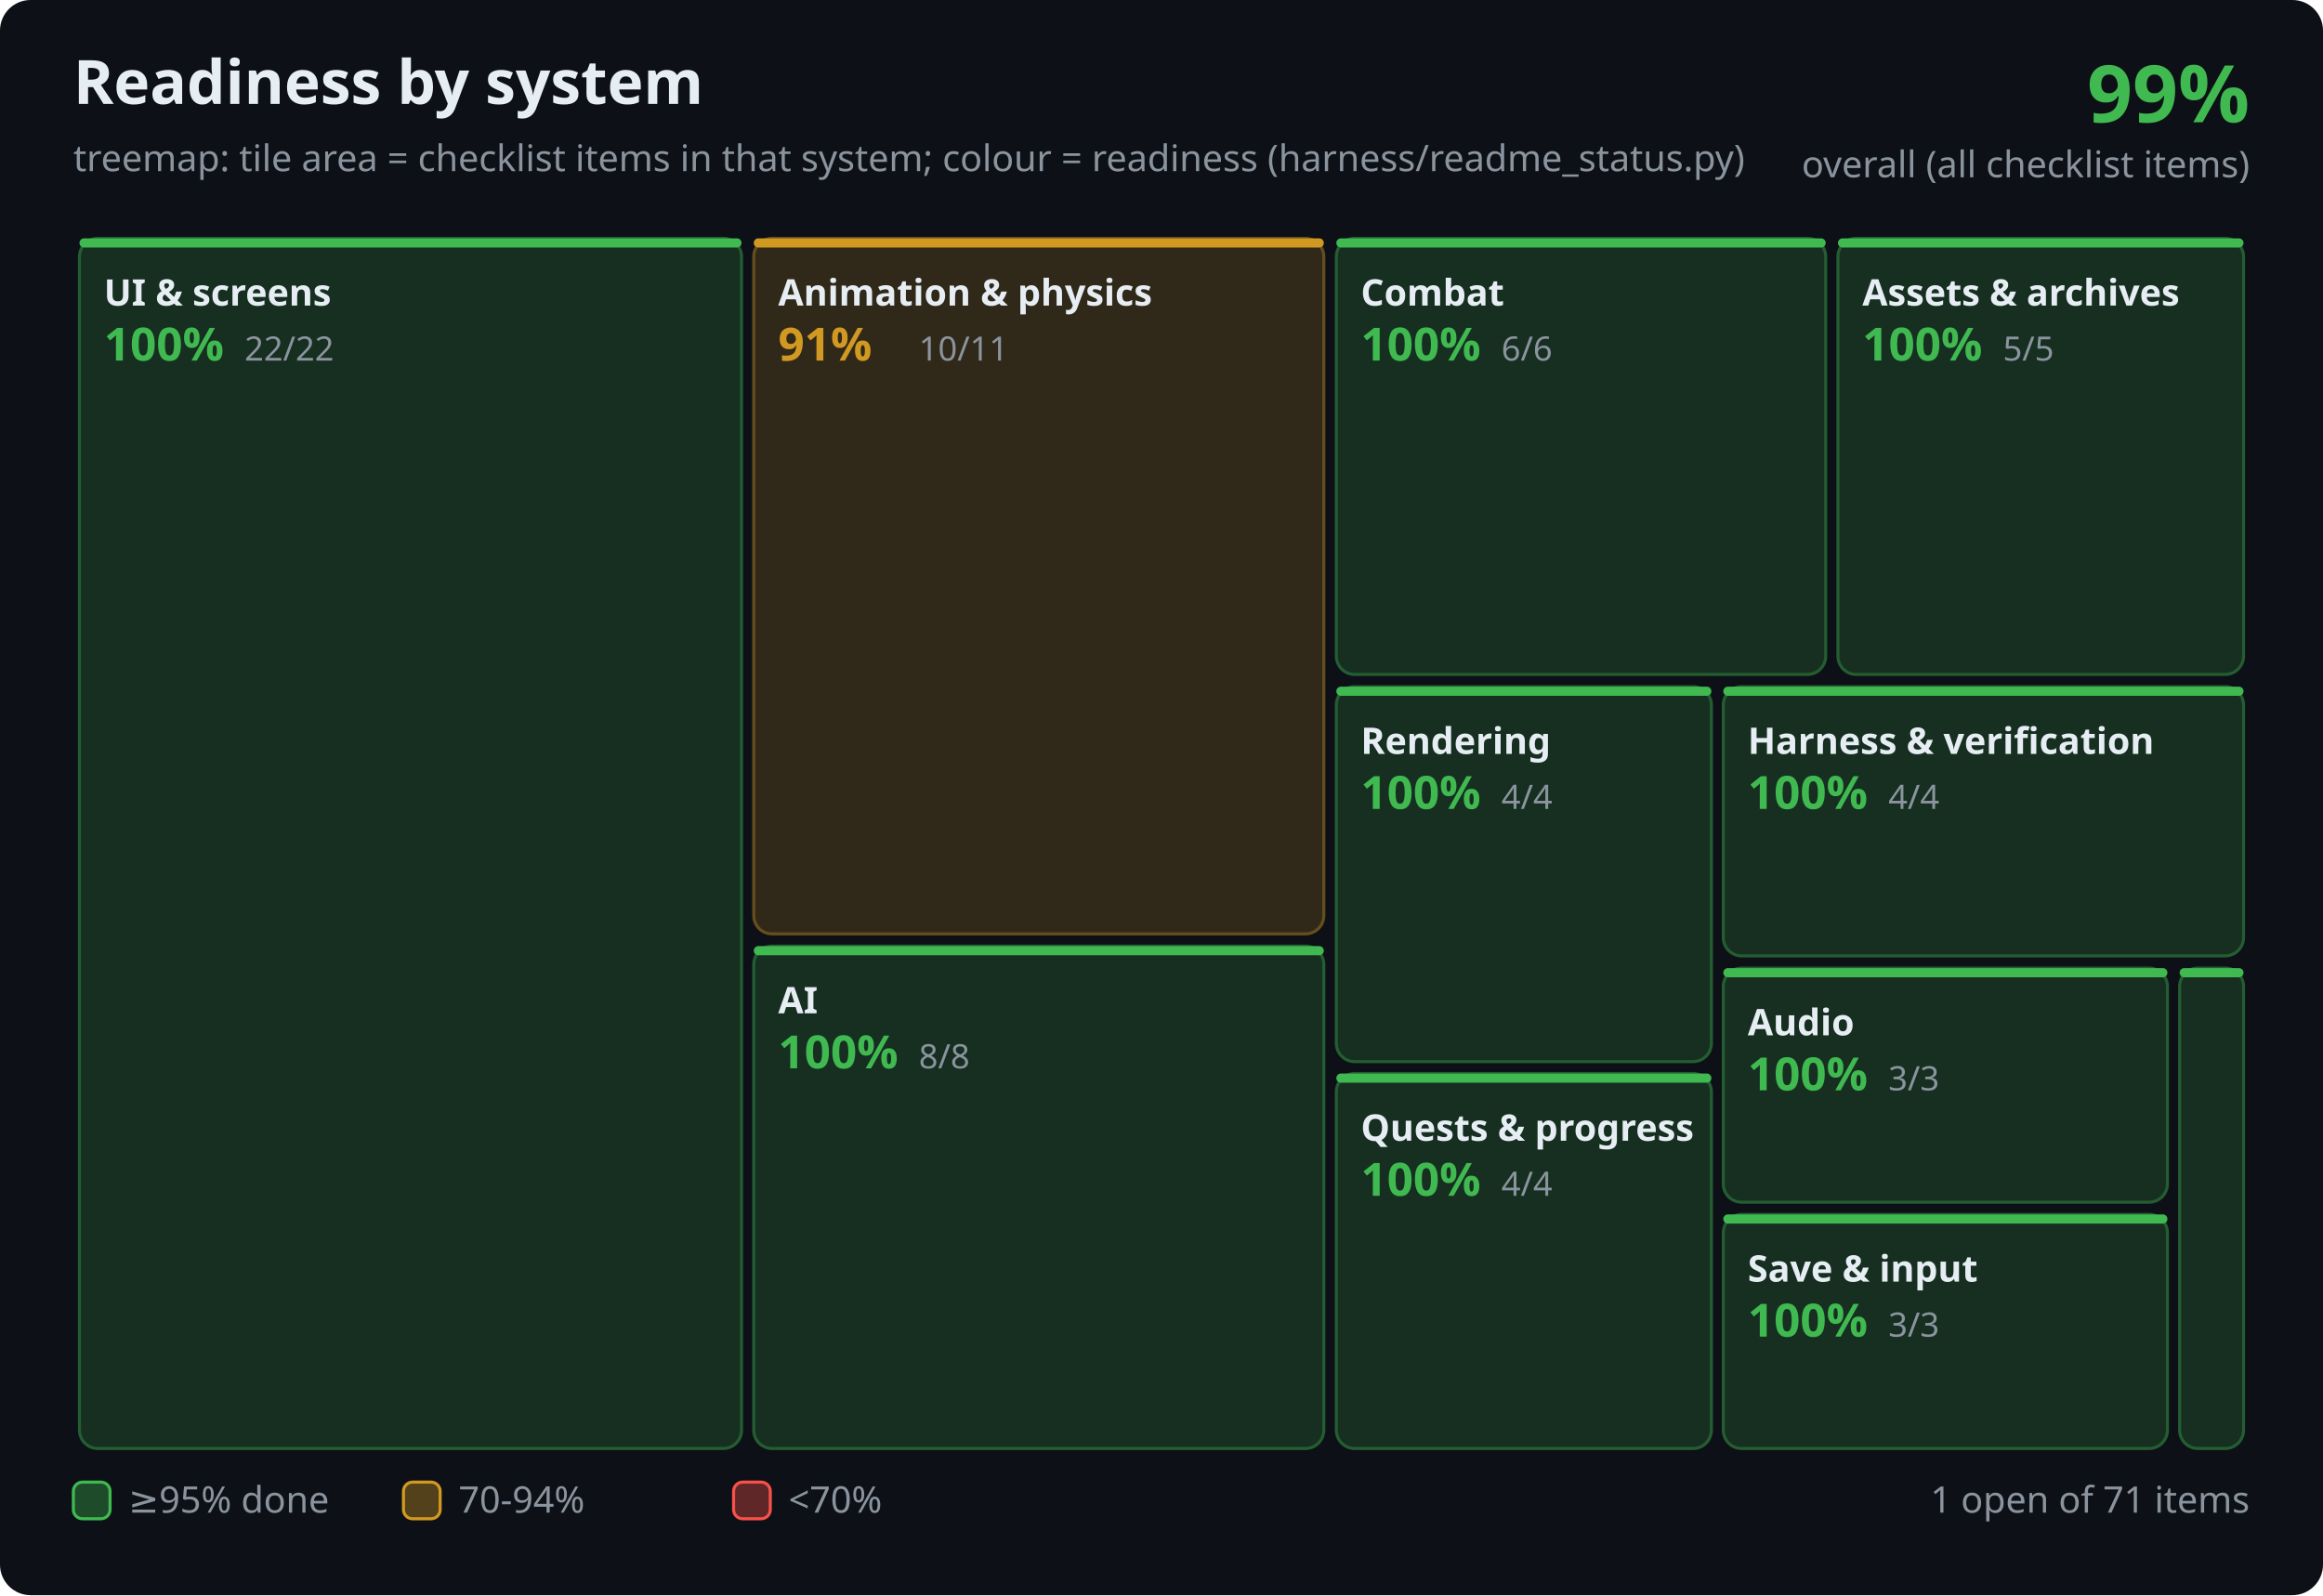
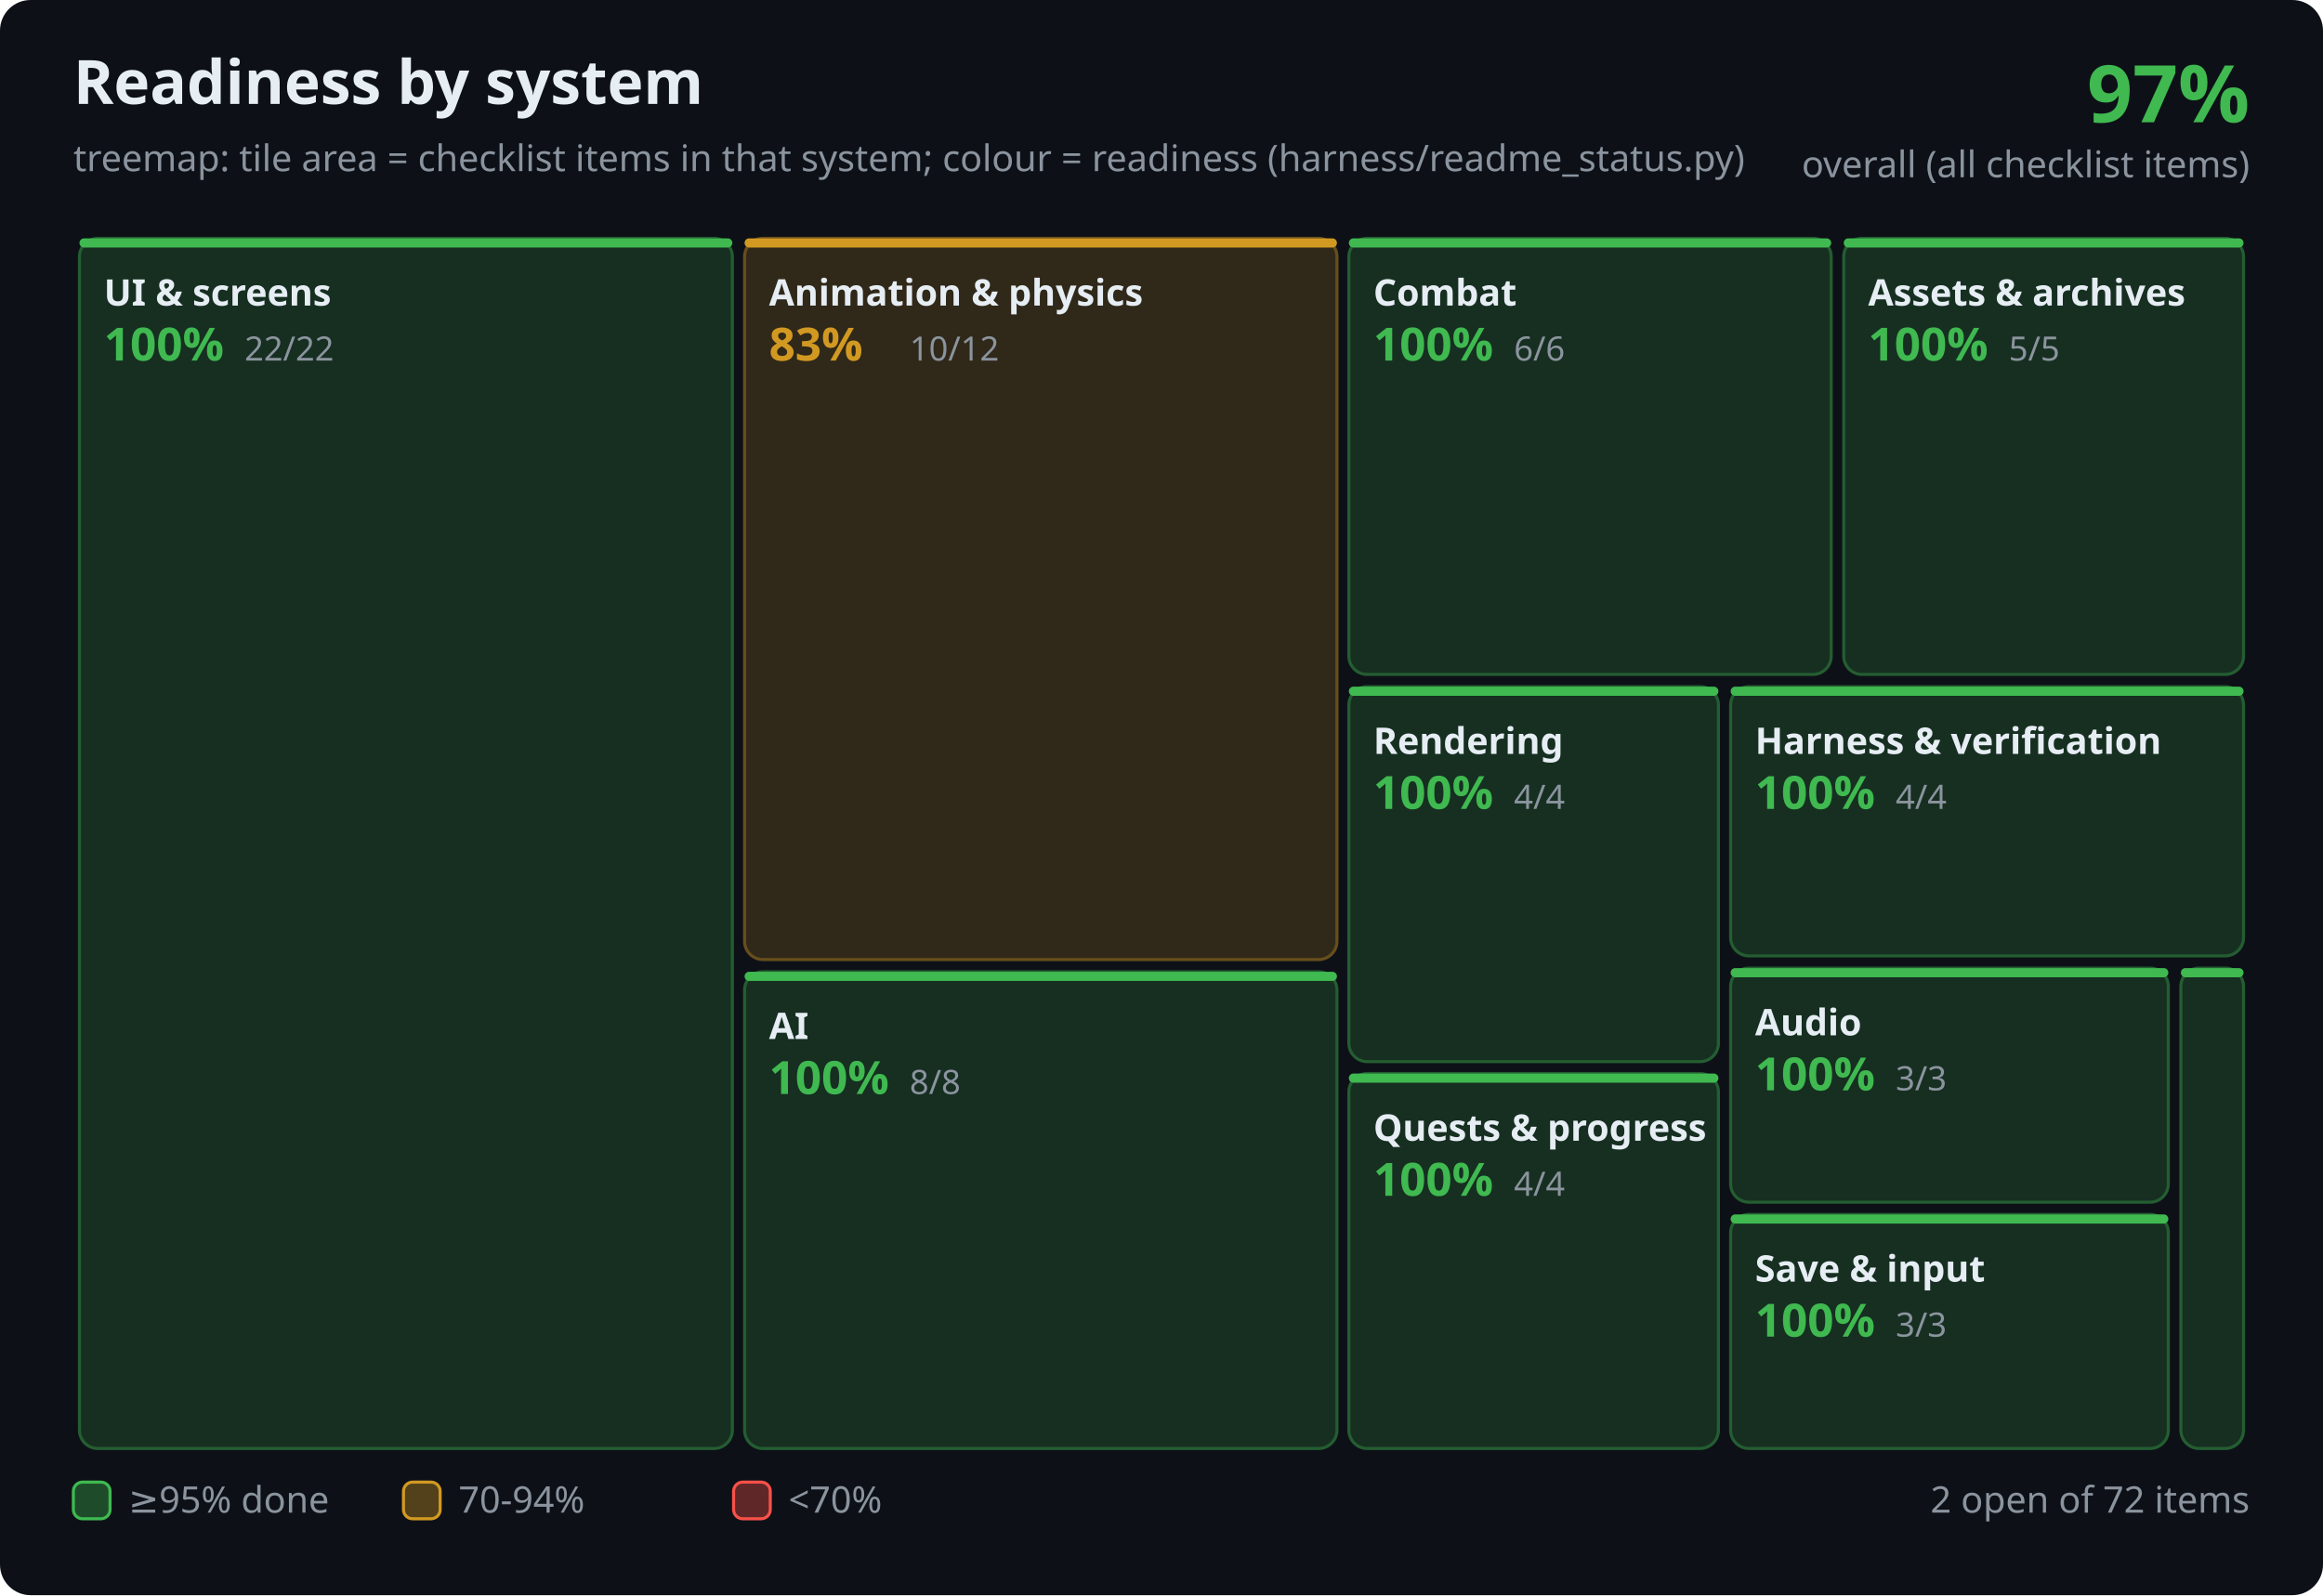
<svg xmlns="http://www.w3.org/2000/svg" width="760" height="522" viewBox="0 0 760 522" font-family="Segoe UI,Ubuntu,sans-serif">
  <rect width="760" height="522" rx="10" fill="#0d1117" />
  <text x="24" y="34" fill="#e6edf3" font-size="20" font-weight="600">Readiness by system</text>
  <text x="24" y="56" fill="#8b949e" font-size="12">treemap: tile area = checklist items in that system; colour = readiness (harness/readme_status.py)</text>
-   <text x="736" y="40" fill="#3fb950" font-size="26" font-weight="700" text-anchor="end">99%</text>
+   <text x="736" y="40" fill="#3fb950" font-size="26" font-weight="700" text-anchor="end">97%</text>
  <text x="736" y="58" fill="#8b949e" font-size="12" text-anchor="end">overall (all checklist items)</text>
  <g>
-     <rect x="601.3" y="78.0" width="132.7" height="142.7" rx="6" fill="#162f21" stroke="#245d31" />
-     <rect x="601.3" y="78.0" width="132.7" height="3" rx="1.5" fill="#3fb950" />
-     <text x="609.3" y="100.0" fill="#e6edf3" font-size="12" font-weight="600">Assets &amp; archives</text>
-     <text x="609.3" y="118.0" fill="#3fb950" font-size="15" font-weight="700">100%</text>
-     <text x="655.3" y="118.0" fill="#8b949e" font-size="11">5/5</text>
+     <rect x="603.2" y="78.0" width="130.8" height="142.7" rx="6" fill="#162f21" stroke="#245d31" />
+     <rect x="603.2" y="78.0" width="130.8" height="3" rx="1.5" fill="#3fb950" />
+     <text x="611.2" y="100.0" fill="#e6edf3" font-size="12" font-weight="600">Assets &amp; archives</text>
+     <text x="611.2" y="118.0" fill="#3fb950" font-size="15" font-weight="700">100%</text>
+     <text x="657.2" y="118.0" fill="#8b949e" font-size="11">5/5</text>
  </g>
  <g>
-     <rect x="437.2" y="224.7" width="122.7" height="122.7" rx="6" fill="#162f21" stroke="#245d31" />
-     <rect x="437.2" y="224.7" width="122.7" height="3" rx="1.5" fill="#3fb950" />
-     <text x="445.2" y="246.7" fill="#e6edf3" font-size="12" font-weight="600">Rendering</text>
-     <text x="445.2" y="264.7" fill="#3fb950" font-size="15" font-weight="700">100%</text>
-     <text x="491.2" y="264.7" fill="#8b949e" font-size="11">4/4</text>
+     <rect x="441.3" y="224.7" width="120.9" height="122.7" rx="6" fill="#162f21" stroke="#245d31" />
+     <rect x="441.3" y="224.7" width="120.9" height="3" rx="1.5" fill="#3fb950" />
+     <text x="449.3" y="246.7" fill="#e6edf3" font-size="12" font-weight="600">Rendering</text>
+     <text x="449.3" y="264.7" fill="#3fb950" font-size="15" font-weight="700">100%</text>
+     <text x="495.3" y="264.7" fill="#8b949e" font-size="11">4/4</text>
  </g>
  <g>
-     <rect x="246.6" y="78.0" width="186.5" height="227.6" rx="6" fill="#302919" stroke="#664e1c" />
-     <rect x="246.6" y="78.0" width="186.5" height="3" rx="1.5" fill="#d29922" />
-     <text x="254.6" y="100.0" fill="#e6edf3" font-size="12" font-weight="600">Animation &amp; physics</text>
-     <text x="254.6" y="118.0" fill="#d29922" font-size="15" font-weight="700">91%</text>
-     <text x="300.6" y="118.0" fill="#8b949e" font-size="11">10/11</text>
+     <rect x="243.6" y="78.0" width="193.8" height="236.0" rx="6" fill="#302919" stroke="#664e1c" />
+     <rect x="243.6" y="78.0" width="193.8" height="3" rx="1.5" fill="#d29922" />
+     <text x="251.6" y="100.0" fill="#e6edf3" font-size="12" font-weight="600">Animation &amp; physics</text>
+     <text x="251.6" y="118.0" fill="#d29922" font-size="15" font-weight="700">83%</text>
+     <text x="297.6" y="118.0" fill="#8b949e" font-size="11">10/12</text>
  </g>
  <g>
-     <rect x="437.2" y="78.0" width="160.1" height="142.7" rx="6" fill="#162f21" stroke="#245d31" />
-     <rect x="437.2" y="78.0" width="160.1" height="3" rx="1.5" fill="#3fb950" />
-     <text x="445.2" y="100.0" fill="#e6edf3" font-size="12" font-weight="600">Combat</text>
-     <text x="445.2" y="118.0" fill="#3fb950" font-size="15" font-weight="700">100%</text>
-     <text x="491.2" y="118.0" fill="#8b949e" font-size="11">6/6</text>
+     <rect x="441.3" y="78.0" width="157.8" height="142.7" rx="6" fill="#162f21" stroke="#245d31" />
+     <rect x="441.3" y="78.0" width="157.8" height="3" rx="1.5" fill="#3fb950" />
+     <text x="449.3" y="100.0" fill="#e6edf3" font-size="12" font-weight="600">Combat</text>
+     <text x="449.3" y="118.0" fill="#3fb950" font-size="15" font-weight="700">100%</text>
+     <text x="495.3" y="118.0" fill="#8b949e" font-size="11">6/6</text>
  </g>
  <g>
-     <rect x="246.6" y="309.6" width="186.5" height="164.4" rx="6" fill="#162f21" stroke="#245d31" />
-     <rect x="246.6" y="309.6" width="186.5" height="3" rx="1.5" fill="#3fb950" />
-     <text x="254.6" y="331.6" fill="#e6edf3" font-size="12" font-weight="600">AI</text>
-     <text x="254.6" y="349.6" fill="#3fb950" font-size="15" font-weight="700">100%</text>
-     <text x="300.6" y="349.6" fill="#8b949e" font-size="11">8/8</text>
+     <rect x="243.6" y="318.0" width="193.8" height="156.0" rx="6" fill="#162f21" stroke="#245d31" />
+     <rect x="243.6" y="318.0" width="193.8" height="3" rx="1.5" fill="#3fb950" />
+     <text x="251.6" y="340.0" fill="#e6edf3" font-size="12" font-weight="600">AI</text>
+     <text x="251.6" y="358.0" fill="#3fb950" font-size="15" font-weight="700">100%</text>
+     <text x="297.6" y="358.0" fill="#8b949e" font-size="11">8/8</text>
  </g>
  <g>
-     <rect x="26.0" y="78.0" width="216.6" height="396.0" rx="6" fill="#162f21" stroke="#245d31" />
-     <rect x="26.0" y="78.0" width="216.6" height="3" rx="1.5" fill="#3fb950" />
+     <rect x="26.0" y="78.0" width="213.6" height="396.0" rx="6" fill="#162f21" stroke="#245d31" />
+     <rect x="26.0" y="78.0" width="213.6" height="3" rx="1.5" fill="#3fb950" />
    <text x="34.0" y="100.0" fill="#e6edf3" font-size="12" font-weight="600">UI &amp; screens</text>
    <text x="34.0" y="118.0" fill="#3fb950" font-size="15" font-weight="700">100%</text>
    <text x="80.0" y="118.0" fill="#8b949e" font-size="11">22/22</text>
  </g>
  <g>
-     <rect x="437.2" y="351.3" width="122.7" height="122.7" rx="6" fill="#162f21" stroke="#245d31" />
-     <rect x="437.2" y="351.3" width="122.7" height="3" rx="1.5" fill="#3fb950" />
-     <text x="445.2" y="373.3" fill="#e6edf3" font-size="12" font-weight="600">Quests &amp; progress</text>
-     <text x="445.2" y="391.3" fill="#3fb950" font-size="15" font-weight="700">100%</text>
-     <text x="491.2" y="391.3" fill="#8b949e" font-size="11">4/4</text>
+     <rect x="441.3" y="351.3" width="120.9" height="122.7" rx="6" fill="#162f21" stroke="#245d31" />
+     <rect x="441.3" y="351.3" width="120.9" height="3" rx="1.5" fill="#3fb950" />
+     <text x="449.3" y="373.3" fill="#e6edf3" font-size="12" font-weight="600">Quests &amp; progress</text>
+     <text x="449.3" y="391.3" fill="#3fb950" font-size="15" font-weight="700">100%</text>
+     <text x="495.3" y="391.3" fill="#8b949e" font-size="11">4/4</text>
  </g>
  <g>
-     <rect x="563.8" y="316.8" width="145.3" height="76.6" rx="6" fill="#162f21" stroke="#245d31" />
-     <rect x="563.8" y="316.8" width="145.3" height="3" rx="1.5" fill="#3fb950" />
-     <text x="571.8" y="338.8" fill="#e6edf3" font-size="12" font-weight="600">Audio</text>
-     <text x="571.8" y="356.8" fill="#3fb950" font-size="15" font-weight="700">100%</text>
-     <text x="617.8" y="356.8" fill="#8b949e" font-size="11">3/3</text>
+     <rect x="566.2" y="316.8" width="143.2" height="76.6" rx="6" fill="#162f21" stroke="#245d31" />
+     <rect x="566.2" y="316.8" width="143.2" height="3" rx="1.5" fill="#3fb950" />
+     <text x="574.2" y="338.8" fill="#e6edf3" font-size="12" font-weight="600">Audio</text>
+     <text x="574.2" y="356.8" fill="#3fb950" font-size="15" font-weight="700">100%</text>
+     <text x="620.2" y="356.8" fill="#8b949e" font-size="11">3/3</text>
  </g>
  <g>
-     <rect x="563.8" y="397.4" width="145.3" height="76.6" rx="6" fill="#162f21" stroke="#245d31" />
-     <rect x="563.8" y="397.4" width="145.3" height="3" rx="1.5" fill="#3fb950" />
-     <text x="571.8" y="419.4" fill="#e6edf3" font-size="12" font-weight="600">Save &amp; input</text>
-     <text x="571.8" y="437.4" fill="#3fb950" font-size="15" font-weight="700">100%</text>
-     <text x="617.8" y="437.4" fill="#8b949e" font-size="11">3/3</text>
+     <rect x="566.2" y="397.4" width="143.2" height="76.6" rx="6" fill="#162f21" stroke="#245d31" />
+     <rect x="566.2" y="397.4" width="143.2" height="3" rx="1.5" fill="#3fb950" />
+     <text x="574.2" y="419.4" fill="#e6edf3" font-size="12" font-weight="600">Save &amp; input</text>
+     <text x="574.2" y="437.4" fill="#3fb950" font-size="15" font-weight="700">100%</text>
+     <text x="620.2" y="437.4" fill="#8b949e" font-size="11">3/3</text>
  </g>
  <g>
-     <rect x="713.1" y="316.8" width="20.9" height="157.2" rx="6" fill="#162f21" stroke="#245d31" />
-     <rect x="713.1" y="316.8" width="20.9" height="3" rx="1.5" fill="#3fb950" />
+     <rect x="713.5" y="316.8" width="20.5" height="157.2" rx="6" fill="#162f21" stroke="#245d31" />
+     <rect x="713.5" y="316.8" width="20.5" height="3" rx="1.5" fill="#3fb950" />
  </g>
  <g>
-     <rect x="563.8" y="224.7" width="170.2" height="88.1" rx="6" fill="#162f21" stroke="#245d31" />
-     <rect x="563.8" y="224.7" width="170.2" height="3" rx="1.5" fill="#3fb950" />
-     <text x="571.8" y="246.7" fill="#e6edf3" font-size="12" font-weight="600">Harness &amp; verification</text>
-     <text x="571.8" y="264.7" fill="#3fb950" font-size="15" font-weight="700">100%</text>
-     <text x="617.8" y="264.7" fill="#8b949e" font-size="11">4/4</text>
+     <rect x="566.2" y="224.7" width="167.8" height="88.1" rx="6" fill="#162f21" stroke="#245d31" />
+     <rect x="566.2" y="224.7" width="167.8" height="3" rx="1.5" fill="#3fb950" />
+     <text x="574.2" y="246.7" fill="#e6edf3" font-size="12" font-weight="600">Harness &amp; verification</text>
+     <text x="574.2" y="264.7" fill="#3fb950" font-size="15" font-weight="700">100%</text>
+     <text x="620.2" y="264.7" fill="#8b949e" font-size="11">4/4</text>
  </g>
  <rect x="24" y="485" width="12" height="12" rx="3" fill="#1e4c2b" stroke="#3fb950" />
  <text x="42" y="495" fill="#8b949e" font-size="12">≥95% done</text>
  <rect x="132" y="485" width="12" height="12" rx="3" fill="#52411b" stroke="#d29922" />
  <text x="150" y="495" fill="#8b949e" font-size="12">70-94%</text>
  <rect x="240" y="485" width="12" height="12" rx="3" fill="#5f2728" stroke="#f85149" />
  <text x="258" y="495" fill="#8b949e" font-size="12">&lt;70%</text>
-   <text x="736" y="495" fill="#8b949e" font-size="12" text-anchor="end">1 open of 71 items</text>
+   <text x="736" y="495" fill="#8b949e" font-size="12" text-anchor="end">2 open of 72 items</text>
</svg>
